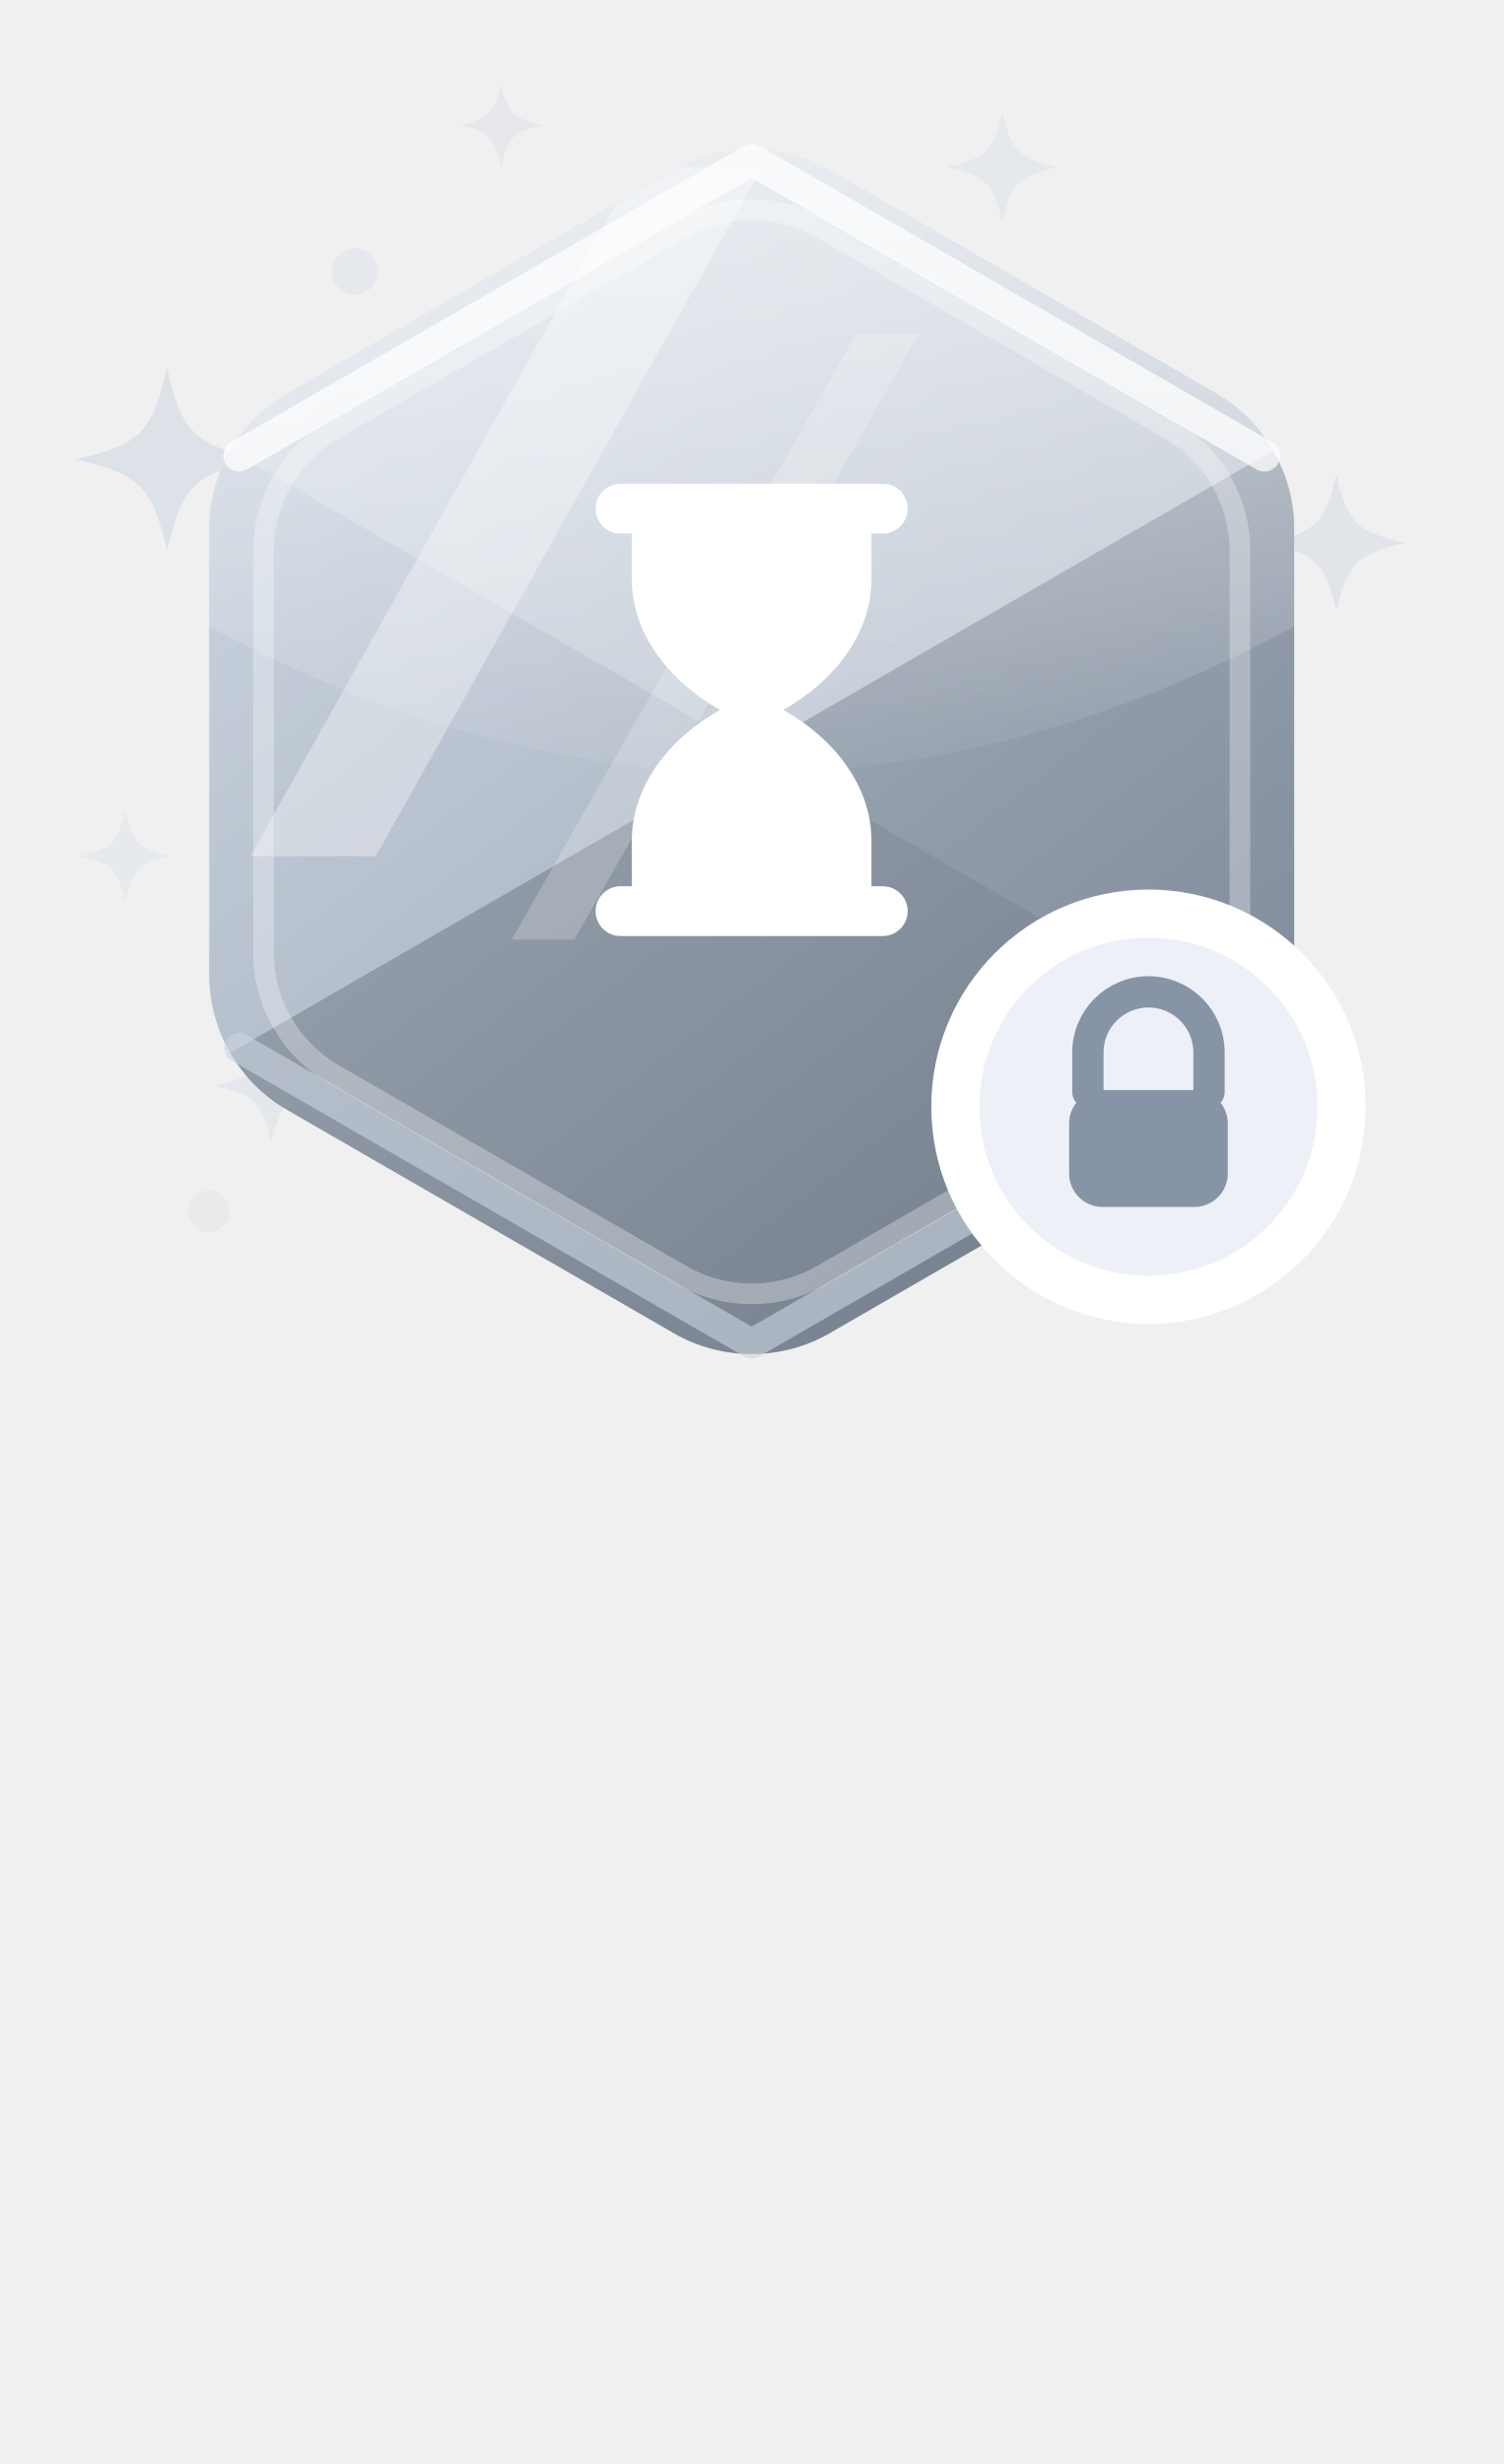
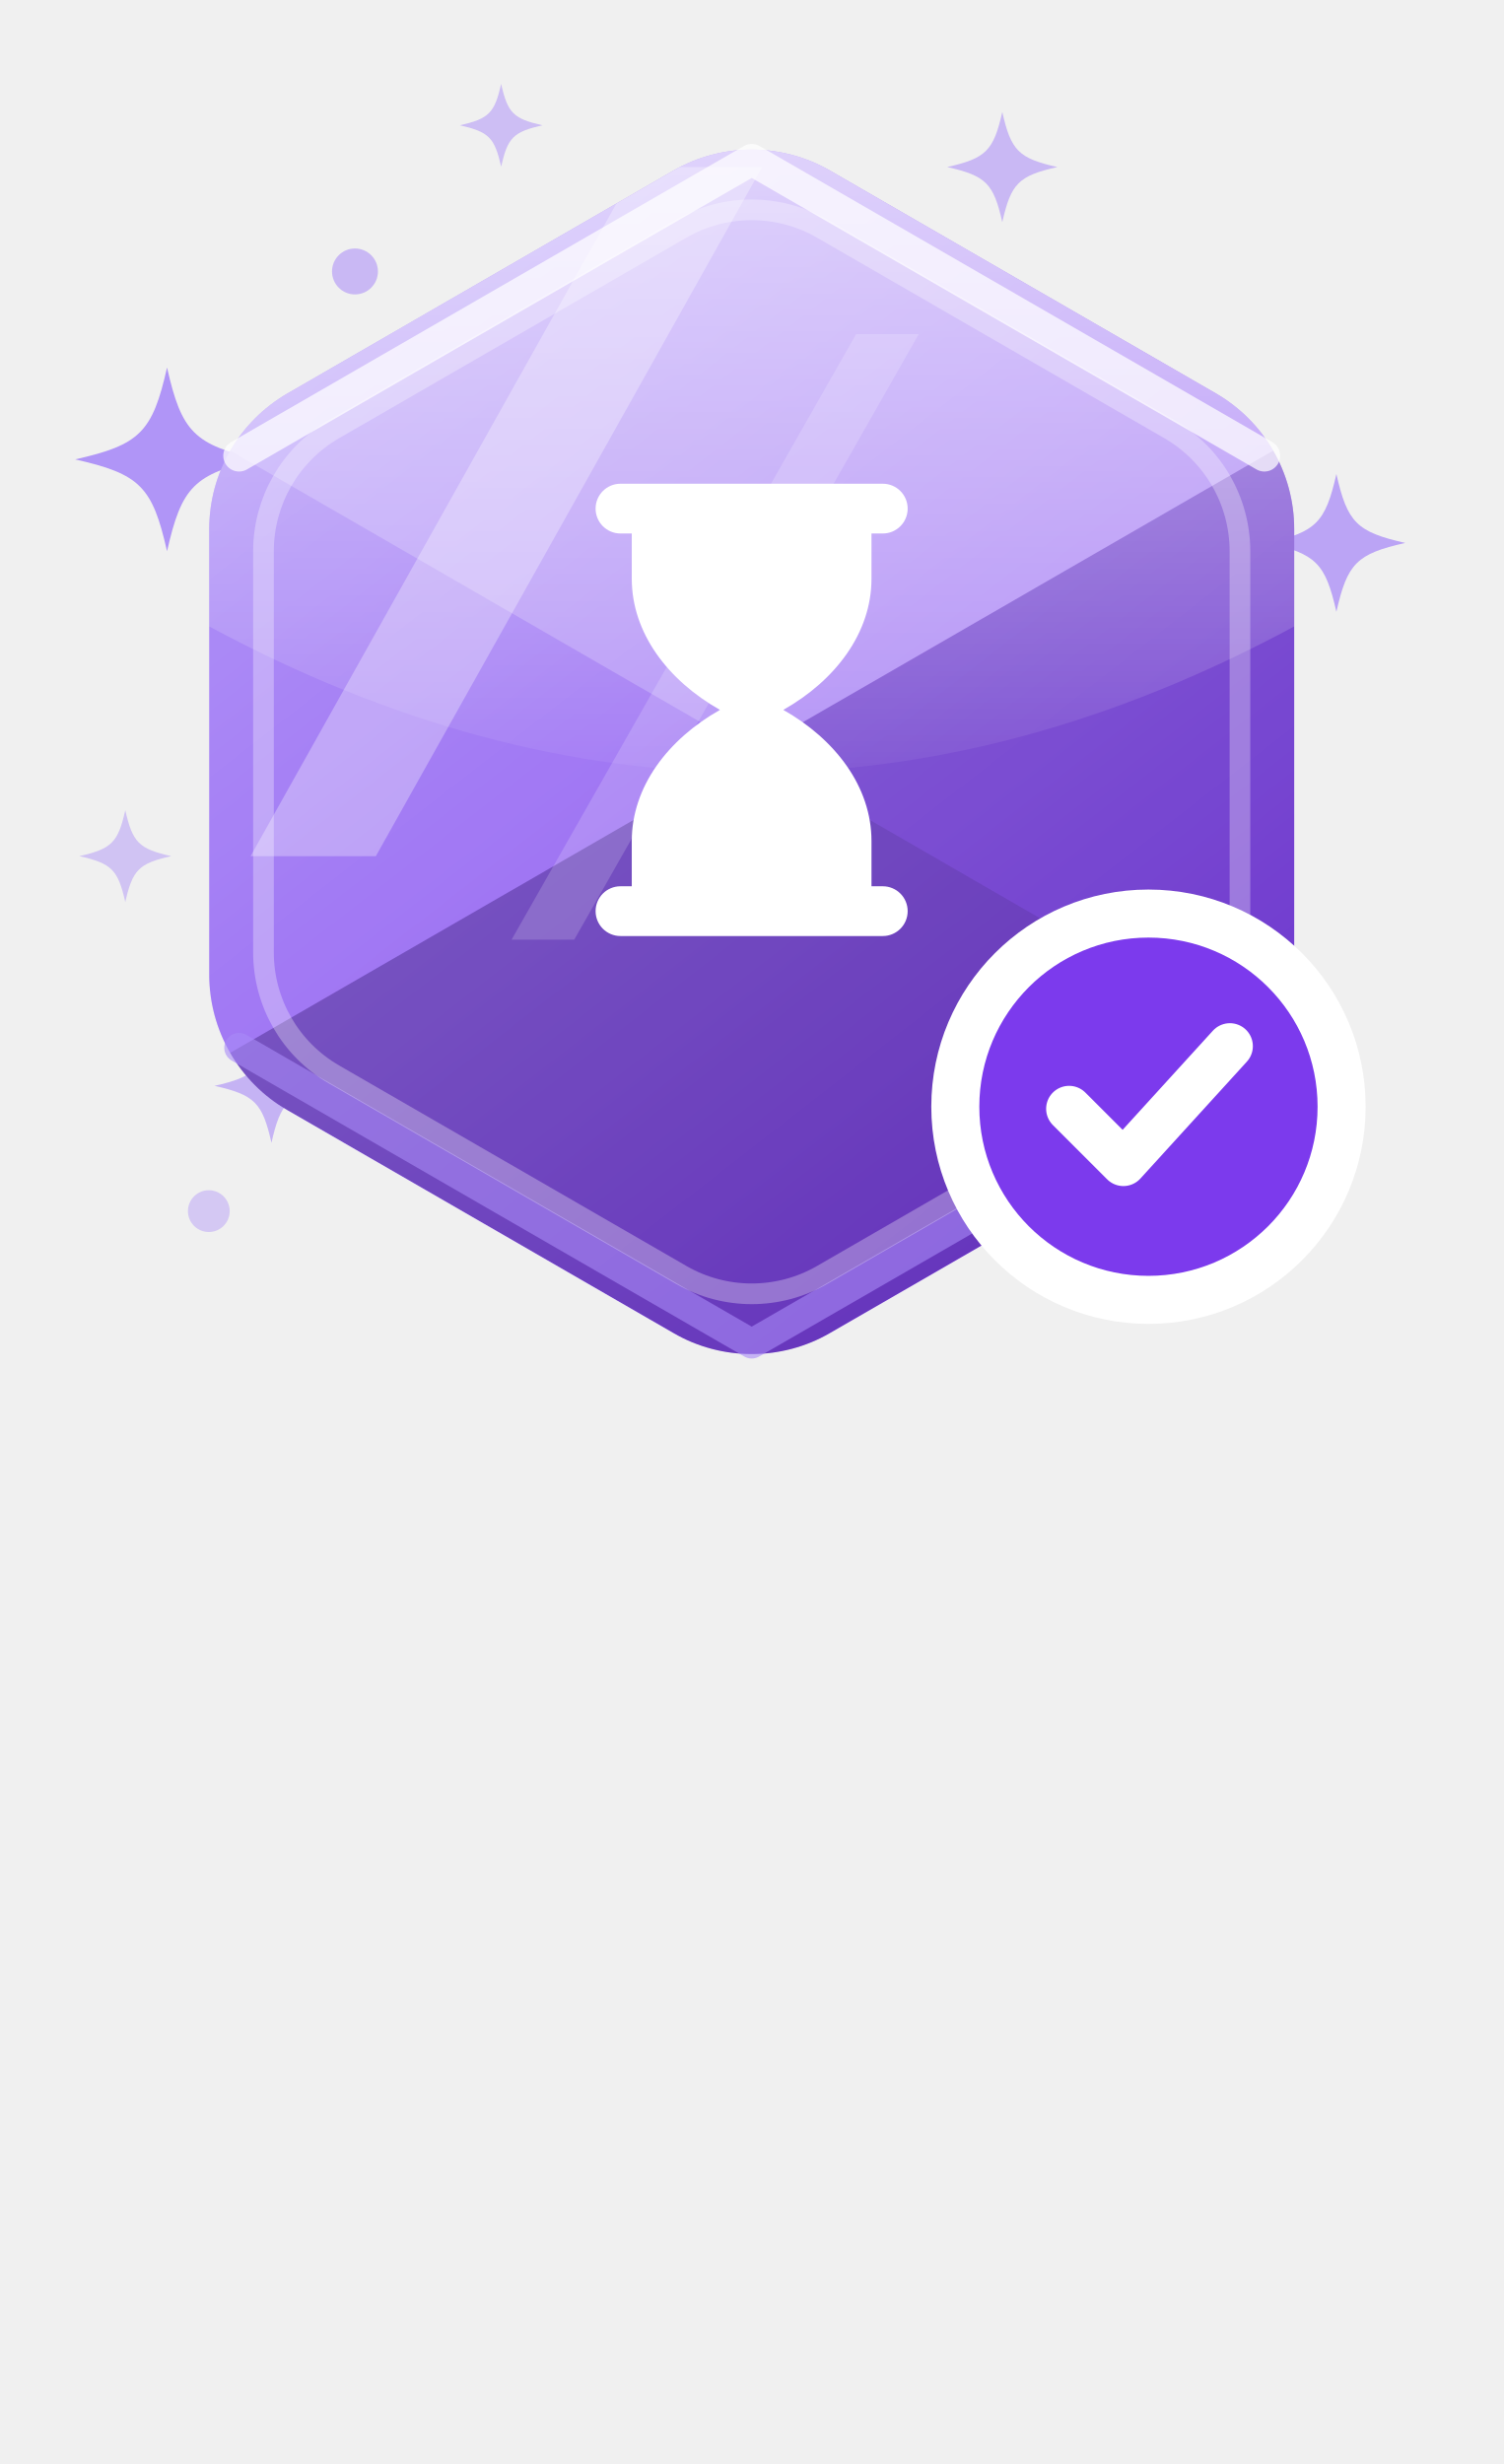
<svg xmlns="http://www.w3.org/2000/svg" viewBox="0 0 72 118" width="72" height="118">
  <defs>
-     <linearGradient id="g-steel" x1="0.15" y1="0" x2="0.85" y2="1">
-       <stop offset="0" stop-color="#CBD5E1" />
-       <stop offset="1" stop-color="#8794A6" />
+     <linearGradient id="g-violet" x1="0.15" y1="0" x2="0.85" y2="1">
+       <stop offset="0" stop-color="#A98BF7" />
+       <stop offset="1" stop-color="#7C3AED" />
    </linearGradient>
    <clipPath id="clipHex">
      <path d="M39.75 8.17 L58.23 18.84 A7.5 7.5 0 0 1 61.98 25.33 L61.98 46.67 A7.5 7.5 0 0 1 58.23 53.17 L39.75 63.84 A7.5 7.5 0 0 1 32.25 63.84 L13.77 53.17 A7.5 7.5 0 0 1 10.02 46.67 L10.02 25.33 A7.5 7.5 0 0 1 13.77 18.84 L32.25 8.17 A7.5 7.5 0 0 1 39.75 8.17 Z" />
    </clipPath>
    <linearGradient id="capA" x1="0" y1="0" x2="0" y2="1">
      <stop offset="0" stop-color="#fff" stop-opacity=".52" />
      <stop offset="1" stop-color="#fff" stop-opacity=".05" />
    </linearGradient>
    <linearGradient id="reflFade" x1="0" y1="0" x2="0" y2="1">
      <stop offset="0" stop-color="#fff" stop-opacity=".40" />
      <stop offset=".55" stop-color="#fff" stop-opacity=".10" />
      <stop offset="1" stop-color="#fff" stop-opacity="0" />
    </linearGradient>
    <mask id="reflMask">
      <rect x="0" y="68" width="72" height="50" fill="url(#reflFade)" />
    </mask>
  </defs>
  <g>
-     <path d="M0 -4.4 C0.7 -1.3 1.3 -0.7 4.4 0 C1.3 0.7 0.7 1.3 0 4.4 C-0.7 1.3 -1.3 0.7 -4.4 0 C-1.3 -0.7 -0.7 -1.3 0 -4.4 Z" fill="#CBD5E1" opacity="0.495" transform="translate(8,22) scale(1.0)" />
-     <path d="M0 -4.4 C0.7 -1.3 1.3 -0.7 4.4 0 C1.3 0.7 0.7 1.3 0 4.4 C-0.7 1.3 -1.3 0.7 -4.4 0 C-1.3 -0.7 -0.7 -1.3 0 -4.4 Z" fill="#CBD5E1" opacity="0.413" transform="translate(64,26) scale(0.75)" />
-     <path d="M0 -4.4 C0.7 -1.3 1.3 -0.7 4.4 0 C1.3 0.7 0.7 1.3 0 4.4 C-0.7 1.3 -1.3 0.7 -4.4 0 C-1.3 -0.7 -0.7 -1.3 0 -4.4 Z" fill="#CBD5E1" opacity="0.33" transform="translate(13,52) scale(0.62)" />
-     <path d="M0 -4.4 C0.7 -1.3 1.3 -0.7 4.4 0 C1.3 0.7 0.7 1.3 0 4.4 C-0.7 1.3 -1.3 0.7 -4.4 0 C-1.3 -0.7 -0.7 -1.3 0 -4.4 Z" fill="#CBD5E1" opacity="0.303" transform="translate(48,8) scale(0.6)" />
-     <path d="M0 -4.4 C0.7 -1.3 1.3 -0.7 4.4 0 C1.3 0.7 0.7 1.3 0 4.4 C-0.7 1.3 -1.3 0.7 -4.4 0 C-1.3 -0.7 -0.7 -1.3 0 -4.4 Z" fill="#CBD5E1" opacity="0.275" transform="translate(24,6) scale(0.45)" />
-     <path d="M0 -4.4 C0.7 -1.3 1.3 -0.7 4.4 0 C1.3 0.7 0.7 1.3 0 4.4 C-0.7 1.3 -1.3 0.7 -4.4 0 C-1.3 -0.7 -0.7 -1.3 0 -4.4 Z" fill="#CBD5E1" opacity="0.248" transform="translate(6,41) scale(0.5)" />
-     <circle cx="17" cy="13" r="1.1" fill="#CBD5E1" opacity="0.303" />
-     <circle cx="52" cy="20" r="1.3" fill="#CBD5E1" opacity="0.275" />
-     <circle cx="10" cy="58" r="1.0" fill="#CBD5E1" opacity="0.22" />
-     <path d="M39.75 8.17 L58.23 18.84 A7.5 7.5 0 0 1 61.98 25.33 L61.98 46.67 A7.5 7.5 0 0 1 58.23 53.17 L39.75 63.84 A7.5 7.5 0 0 1 32.25 63.84 L13.77 53.17 A7.5 7.5 0 0 1 10.02 46.67 L10.02 25.33 A7.5 7.5 0 0 1 13.77 18.84 L32.25 8.17 A7.5 7.5 0 0 1 39.75 8.17 Z" fill="url(#g-steel)" />
+     <path d="M0 -4.4 C0.7 -1.3 1.3 -0.7 4.4 0 C1.3 0.7 0.7 1.3 0 4.4 C-0.7 1.3 -1.3 0.7 -4.4 0 C-1.3 -0.7 -0.7 -1.3 0 -4.4 Z" fill="#A98BF7" opacity="0.9" transform="translate(8,22) scale(1.0)" />
+     <path d="M0 -4.4 C0.7 -1.3 1.3 -0.7 4.4 0 C1.3 0.7 0.7 1.3 0 4.4 C-0.7 1.3 -1.3 0.7 -4.4 0 C-1.3 -0.7 -0.7 -1.3 0 -4.4 Z" fill="#A98BF7" opacity="0.75" transform="translate(64,26) scale(0.75)" />
+     <path d="M0 -4.4 C0.7 -1.3 1.3 -0.7 4.4 0 C1.3 0.7 0.7 1.3 0 4.4 C-0.7 1.3 -1.3 0.7 -4.4 0 C-1.3 -0.7 -0.7 -1.3 0 -4.4 Z" fill="#A98BF7" opacity="0.6" transform="translate(13,52) scale(0.62)" />
+     <path d="M0 -4.4 C0.7 -1.3 1.3 -0.7 4.4 0 C1.3 0.7 0.7 1.3 0 4.4 C-0.7 1.3 -1.3 0.7 -4.4 0 C-1.3 -0.7 -0.7 -1.3 0 -4.4 Z" fill="#A98BF7" opacity="0.55" transform="translate(48,8) scale(0.6)" />
+     <path d="M0 -4.4 C0.7 -1.3 1.3 -0.7 4.4 0 C1.3 0.7 0.7 1.3 0 4.4 C-0.7 1.3 -1.3 0.7 -4.4 0 C-1.3 -0.7 -0.7 -1.3 0 -4.4 Z" fill="#A98BF7" opacity="0.5" transform="translate(24,6) scale(0.45)" />
+     <path d="M0 -4.4 C0.7 -1.3 1.3 -0.7 4.4 0 C1.3 0.7 0.7 1.3 0 4.4 C-0.7 1.3 -1.3 0.7 -4.4 0 C-1.3 -0.7 -0.7 -1.3 0 -4.4 Z" fill="#A98BF7" opacity="0.45" transform="translate(6,41) scale(0.5)" />
+     <circle cx="17" cy="13" r="1.1" fill="#A98BF7" opacity="0.55" />
+     <circle cx="52" cy="20" r="1.3" fill="#A98BF7" opacity="0.5" />
+     <circle cx="10" cy="58" r="1.0" fill="#A98BF7" opacity="0.4" />
+     <path d="M39.75 8.17 L58.23 18.84 A7.5 7.5 0 0 1 61.98 25.33 L61.98 46.67 A7.5 7.5 0 0 1 58.23 53.17 L39.75 63.84 A7.5 7.5 0 0 1 32.25 63.84 L13.77 53.17 A7.5 7.5 0 0 1 10.02 46.67 L10.02 25.33 A7.5 7.5 0 0 1 13.77 18.84 L32.25 8.17 A7.5 7.5 0 0 1 39.75 8.17 Z" fill="url(#g-violet)" />
    <g clip-path="url(#clipHex)">
      <path d="M10.02 21 L36 6 L61.98 21 L36 36 Z" fill="#fff" opacity=".30" />
      <path d="M10.02 21 L36 36 L10.02 51 Z" fill="#fff" opacity=".11" />
-       <path d="M61.98 21 L61.98 51 L36 36 Z" fill="#000" opacity=".10" />
-       <path d="M10.02 51 L36 36 L61.98 51 L36 66 Z" fill="#000" opacity=".16" />
+       <path d="M61.98 21 L61.98 51 L36 36 Z" fill="#000" opacity=".13" />
+       <path d="M10.02 51 L36 36 L61.98 51 L36 66 Z" fill="#000" opacity=".21" />
      <path d="M10.02 21 L36 6 L61.98 21 L61.98 30 Q36 44 10.02 30 Z" fill="url(#capA)" />
-       <path d="M12 41 L30.5 8 L36.5 8 L18 41 Z" fill="#fff" opacity=".34" />
-       <path d="M24.5 45 L41 16 L44 16 L27.5 45 Z" fill="#fff" opacity=".20" />
+       <path d="M12 41 L30.5 8 L36.5 8 L18 41 Z" fill="#fff" opacity=".30" />
+       <path d="M24.5 45 L41 16 L44 16 L27.5 45 Z" fill="#fff" opacity=".17" />
    </g>
    <path d="M10.02 21 L36 6 L61.98 21" fill="none" stroke="#fff" stroke-opacity=".72" stroke-width="1.6" stroke-linecap="round" stroke-linejoin="round" transform="translate(36,36) scale(.945) translate(-36,-36)" />
-     <path d="M10.02 51 L36 66 L61.98 51" fill="none" stroke="#CBD5E1" stroke-opacity=".60" stroke-width="1.5" stroke-linecap="round" stroke-linejoin="round" transform="translate(36,36) scale(.945) translate(-36,-36)" />
+     <path d="M10.02 51 L36 66 L61.98 51" fill="none" stroke="#A98BF7" stroke-opacity=".60" stroke-width="1.5" stroke-linecap="round" stroke-linejoin="round" transform="translate(36,36) scale(.945) translate(-36,-36)" />
    <path d="M39.75 8.17 L58.23 18.84 A7.5 7.5 0 0 1 61.98 25.33 L61.98 46.67 A7.5 7.5 0 0 1 58.23 53.17 L39.75 63.84 A7.5 7.5 0 0 1 32.25 63.84 L13.77 53.17 A7.5 7.5 0 0 1 10.02 46.67 L10.02 25.33 A7.5 7.5 0 0 1 13.77 18.84 L32.25 8.17 A7.5 7.5 0 0 1 39.75 8.17 Z" fill="none" stroke="#fff" stroke-opacity=".30" stroke-width="1.1" transform="translate(36,36) scale(.9) translate(-36,-36)" />
-     <g fill="#FFFFFF" transform="translate(23,21)">
+     <g fill="#fff" transform="translate(23,21)">
      <g transform="scale(1.083)">
        <path d="M6.2 2h11.6a1.1 1.1 0 0 1 0 2.2h-.5v2c0 2.4-1.6 4.5-3.9 5.8 2.3 1.3 3.9 3.4 3.9 5.8v2h.5a1.1 1.1 0 0 1 0 2.2H6.2a1.1 1.1 0 0 1 0-2.2h.5v-2c0-2.4 1.6-4.5 3.9-5.8-2.3-1.3-3.9-3.4-3.9-5.8v-2h-.5A1.1 1.1 0 0 1 6.2 2z" />
      </g>
    </g>
    <circle cx="55" cy="53" r="10.4" fill="#fff" />
-     <circle cx="55" cy="53" r="8.1" fill="#EDF1F7" />
-     <path d="M52.1 52.3v-1.9a2.9 2.9 0 0 1 5.8 0v1.9" fill="none" stroke="#8794A6" stroke-width="1.5" stroke-linecap="round" />
-     <rect x="51.2" y="52.2" width="7.6" height="5.6" rx="1.6" fill="#8794A6" />
+     <circle cx="55" cy="53" r="8.1" fill="#7C3AED" />
+     <path d="M51.2 53.1l2.6 2.6 5.1-5.6" fill="none" stroke="#fff" stroke-width="2.2" stroke-linecap="round" stroke-linejoin="round" />
  </g>
  <g mask="url(#reflMask)" transform="translate(0,136) scale(1,-1)">
-     <path d="M0 -4.4 C0.7 -1.3 1.3 -0.7 4.4 0 C1.3 0.7 0.7 1.3 0 4.4 C-0.7 1.3 -1.3 0.7 -4.4 0 C-1.3 -0.7 -0.7 -1.3 0 -4.4 Z" fill="#CBD5E1" opacity="0.495" transform="translate(8,22) scale(1.0)" />
-     <path d="M0 -4.4 C0.7 -1.3 1.3 -0.7 4.4 0 C1.3 0.7 0.7 1.3 0 4.4 C-0.7 1.3 -1.3 0.7 -4.4 0 C-1.3 -0.7 -0.7 -1.3 0 -4.4 Z" fill="#CBD5E1" opacity="0.413" transform="translate(64,26) scale(0.75)" />
-     <path d="M0 -4.4 C0.7 -1.3 1.3 -0.7 4.4 0 C1.3 0.7 0.7 1.3 0 4.4 C-0.7 1.3 -1.3 0.7 -4.4 0 C-1.3 -0.7 -0.7 -1.3 0 -4.4 Z" fill="#CBD5E1" opacity="0.33" transform="translate(13,52) scale(0.62)" />
-     <path d="M0 -4.4 C0.7 -1.3 1.3 -0.7 4.4 0 C1.3 0.7 0.7 1.3 0 4.4 C-0.7 1.3 -1.3 0.7 -4.4 0 C-1.3 -0.7 -0.7 -1.3 0 -4.4 Z" fill="#CBD5E1" opacity="0.303" transform="translate(48,8) scale(0.6)" />
-     <path d="M0 -4.4 C0.7 -1.3 1.3 -0.7 4.4 0 C1.3 0.7 0.7 1.3 0 4.4 C-0.7 1.3 -1.3 0.7 -4.4 0 C-1.3 -0.7 -0.7 -1.3 0 -4.4 Z" fill="#CBD5E1" opacity="0.275" transform="translate(24,6) scale(0.45)" />
-     <path d="M0 -4.4 C0.7 -1.3 1.3 -0.7 4.4 0 C1.3 0.7 0.7 1.3 0 4.4 C-0.7 1.3 -1.3 0.7 -4.4 0 C-1.3 -0.7 -0.7 -1.3 0 -4.4 Z" fill="#CBD5E1" opacity="0.248" transform="translate(6,41) scale(0.5)" />
-     <circle cx="17" cy="13" r="1.1" fill="#CBD5E1" opacity="0.303" />
-     <circle cx="52" cy="20" r="1.3" fill="#CBD5E1" opacity="0.275" />
-     <circle cx="10" cy="58" r="1.0" fill="#CBD5E1" opacity="0.22" />
-     <path d="M39.75 8.17 L58.23 18.84 A7.5 7.5 0 0 1 61.98 25.33 L61.98 46.67 A7.5 7.5 0 0 1 58.23 53.17 L39.75 63.84 A7.5 7.5 0 0 1 32.25 63.84 L13.77 53.17 A7.5 7.5 0 0 1 10.02 46.67 L10.02 25.33 A7.5 7.5 0 0 1 13.77 18.84 L32.25 8.17 A7.5 7.5 0 0 1 39.75 8.17 Z" fill="url(#g-steel)" />
+     <path d="M0 -4.4 C0.7 -1.3 1.3 -0.7 4.4 0 C1.3 0.7 0.7 1.3 0 4.4 C-0.7 1.3 -1.3 0.7 -4.4 0 C-1.3 -0.7 -0.7 -1.3 0 -4.4 Z" fill="#A98BF7" opacity="0.9" transform="translate(8,22) scale(1.0)" />
+     <path d="M0 -4.4 C0.7 -1.3 1.3 -0.7 4.4 0 C1.3 0.7 0.7 1.3 0 4.4 C-0.7 1.3 -1.3 0.7 -4.4 0 C-1.3 -0.7 -0.7 -1.3 0 -4.4 Z" fill="#A98BF7" opacity="0.75" transform="translate(64,26) scale(0.75)" />
+     <path d="M0 -4.4 C0.7 -1.3 1.3 -0.7 4.4 0 C1.3 0.7 0.7 1.3 0 4.4 C-0.7 1.3 -1.3 0.7 -4.4 0 C-1.3 -0.7 -0.7 -1.3 0 -4.4 Z" fill="#A98BF7" opacity="0.6" transform="translate(13,52) scale(0.62)" />
+     <path d="M0 -4.4 C0.7 -1.3 1.3 -0.7 4.4 0 C1.3 0.7 0.7 1.3 0 4.4 C-0.7 1.3 -1.3 0.7 -4.4 0 C-1.3 -0.7 -0.7 -1.3 0 -4.4 Z" fill="#A98BF7" opacity="0.55" transform="translate(48,8) scale(0.6)" />
+     <path d="M0 -4.4 C0.7 -1.3 1.3 -0.7 4.4 0 C1.3 0.7 0.7 1.3 0 4.4 C-0.7 1.3 -1.3 0.7 -4.4 0 C-1.3 -0.7 -0.7 -1.3 0 -4.4 Z" fill="#A98BF7" opacity="0.5" transform="translate(24,6) scale(0.45)" />
+     <path d="M0 -4.4 C0.7 -1.3 1.3 -0.7 4.4 0 C1.3 0.7 0.7 1.3 0 4.4 C-0.7 1.3 -1.3 0.7 -4.4 0 C-1.3 -0.7 -0.7 -1.3 0 -4.4 Z" fill="#A98BF7" opacity="0.45" transform="translate(6,41) scale(0.5)" />
+     <circle cx="17" cy="13" r="1.1" fill="#A98BF7" opacity="0.55" />
+     <circle cx="52" cy="20" r="1.3" fill="#A98BF7" opacity="0.5" />
+     <circle cx="10" cy="58" r="1.0" fill="#A98BF7" opacity="0.4" />
+     <path d="M39.75 8.17 L58.23 18.84 A7.5 7.5 0 0 1 61.98 25.33 L61.98 46.67 A7.5 7.5 0 0 1 58.23 53.17 L39.75 63.84 A7.5 7.5 0 0 1 32.25 63.84 L13.77 53.17 A7.5 7.5 0 0 1 10.02 46.67 L10.02 25.33 A7.5 7.5 0 0 1 13.77 18.84 L32.25 8.17 A7.5 7.5 0 0 1 39.75 8.17 Z" fill="url(#g-violet)" />
    <g clip-path="url(#clipHex)">
      <path d="M10.02 21 L36 6 L61.98 21 L36 36 Z" fill="#fff" opacity=".30" />
      <path d="M10.02 21 L36 36 L10.02 51 Z" fill="#fff" opacity=".11" />
-       <path d="M61.98 21 L61.98 51 L36 36 Z" fill="#000" opacity=".10" />
-       <path d="M10.02 51 L36 36 L61.98 51 L36 66 Z" fill="#000" opacity=".16" />
+       <path d="M61.98 21 L61.98 51 L36 36 Z" fill="#000" opacity=".13" />
+       <path d="M10.02 51 L36 36 L61.98 51 L36 66 Z" fill="#000" opacity=".21" />
      <path d="M10.02 21 L36 6 L61.98 21 L61.98 30 Q36 44 10.02 30 Z" fill="url(#capA)" />
-       <path d="M12 41 L30.5 8 L36.5 8 L18 41 Z" fill="#fff" opacity=".34" />
-       <path d="M24.5 45 L41 16 L44 16 L27.5 45 Z" fill="#fff" opacity=".20" />
+       <path d="M12 41 L30.5 8 L36.5 8 L18 41 Z" fill="#fff" opacity=".30" />
+       <path d="M24.5 45 L41 16 L44 16 L27.5 45 Z" fill="#fff" opacity=".17" />
    </g>
    <path d="M10.02 21 L36 6 L61.98 21" fill="none" stroke="#fff" stroke-opacity=".72" stroke-width="1.6" stroke-linecap="round" stroke-linejoin="round" transform="translate(36,36) scale(.945) translate(-36,-36)" />
-     <path d="M10.02 51 L36 66 L61.98 51" fill="none" stroke="#CBD5E1" stroke-opacity=".60" stroke-width="1.5" stroke-linecap="round" stroke-linejoin="round" transform="translate(36,36) scale(.945) translate(-36,-36)" />
+     <path d="M10.02 51 L36 66 L61.98 51" fill="none" stroke="#A98BF7" stroke-opacity=".60" stroke-width="1.5" stroke-linecap="round" stroke-linejoin="round" transform="translate(36,36) scale(.945) translate(-36,-36)" />
    <path d="M39.75 8.17 L58.23 18.84 A7.5 7.5 0 0 1 61.98 25.33 L61.98 46.67 A7.5 7.5 0 0 1 58.23 53.17 L39.75 63.84 A7.5 7.5 0 0 1 32.25 63.84 L13.77 53.17 A7.5 7.5 0 0 1 10.02 46.67 L10.02 25.33 A7.5 7.5 0 0 1 13.77 18.84 L32.25 8.17 A7.5 7.5 0 0 1 39.75 8.17 Z" fill="none" stroke="#fff" stroke-opacity=".30" stroke-width="1.1" transform="translate(36,36) scale(.9) translate(-36,-36)" />
-     <g fill="#FFFFFF" transform="translate(23,21)">
+     <g fill="#fff" transform="translate(23,21)">
      <g transform="scale(1.083)">
        <path d="M6.2 2h11.6a1.1 1.1 0 0 1 0 2.2h-.5v2c0 2.4-1.6 4.5-3.9 5.8 2.3 1.3 3.9 3.4 3.9 5.8v2h.5a1.1 1.1 0 0 1 0 2.2H6.2a1.1 1.1 0 0 1 0-2.2h.5v-2c0-2.4 1.6-4.5 3.9-5.8-2.3-1.3-3.9-3.4-3.9-5.8v-2h-.5A1.1 1.1 0 0 1 6.2 2z" />
      </g>
    </g>
    <circle cx="55" cy="53" r="10.4" fill="#fff" />
-     <circle cx="55" cy="53" r="8.1" fill="#EDF1F7" />
-     <path d="M52.1 52.3v-1.9a2.9 2.9 0 0 1 5.8 0v1.9" fill="none" stroke="#8794A6" stroke-width="1.5" stroke-linecap="round" />
-     <rect x="51.2" y="52.2" width="7.6" height="5.6" rx="1.6" fill="#8794A6" />
+     <circle cx="55" cy="53" r="8.1" fill="#7C3AED" />
+     <path d="M51.2 53.1l2.6 2.6 5.1-5.6" fill="none" stroke="#fff" stroke-width="2.2" stroke-linecap="round" stroke-linejoin="round" />
  </g>
</svg>
